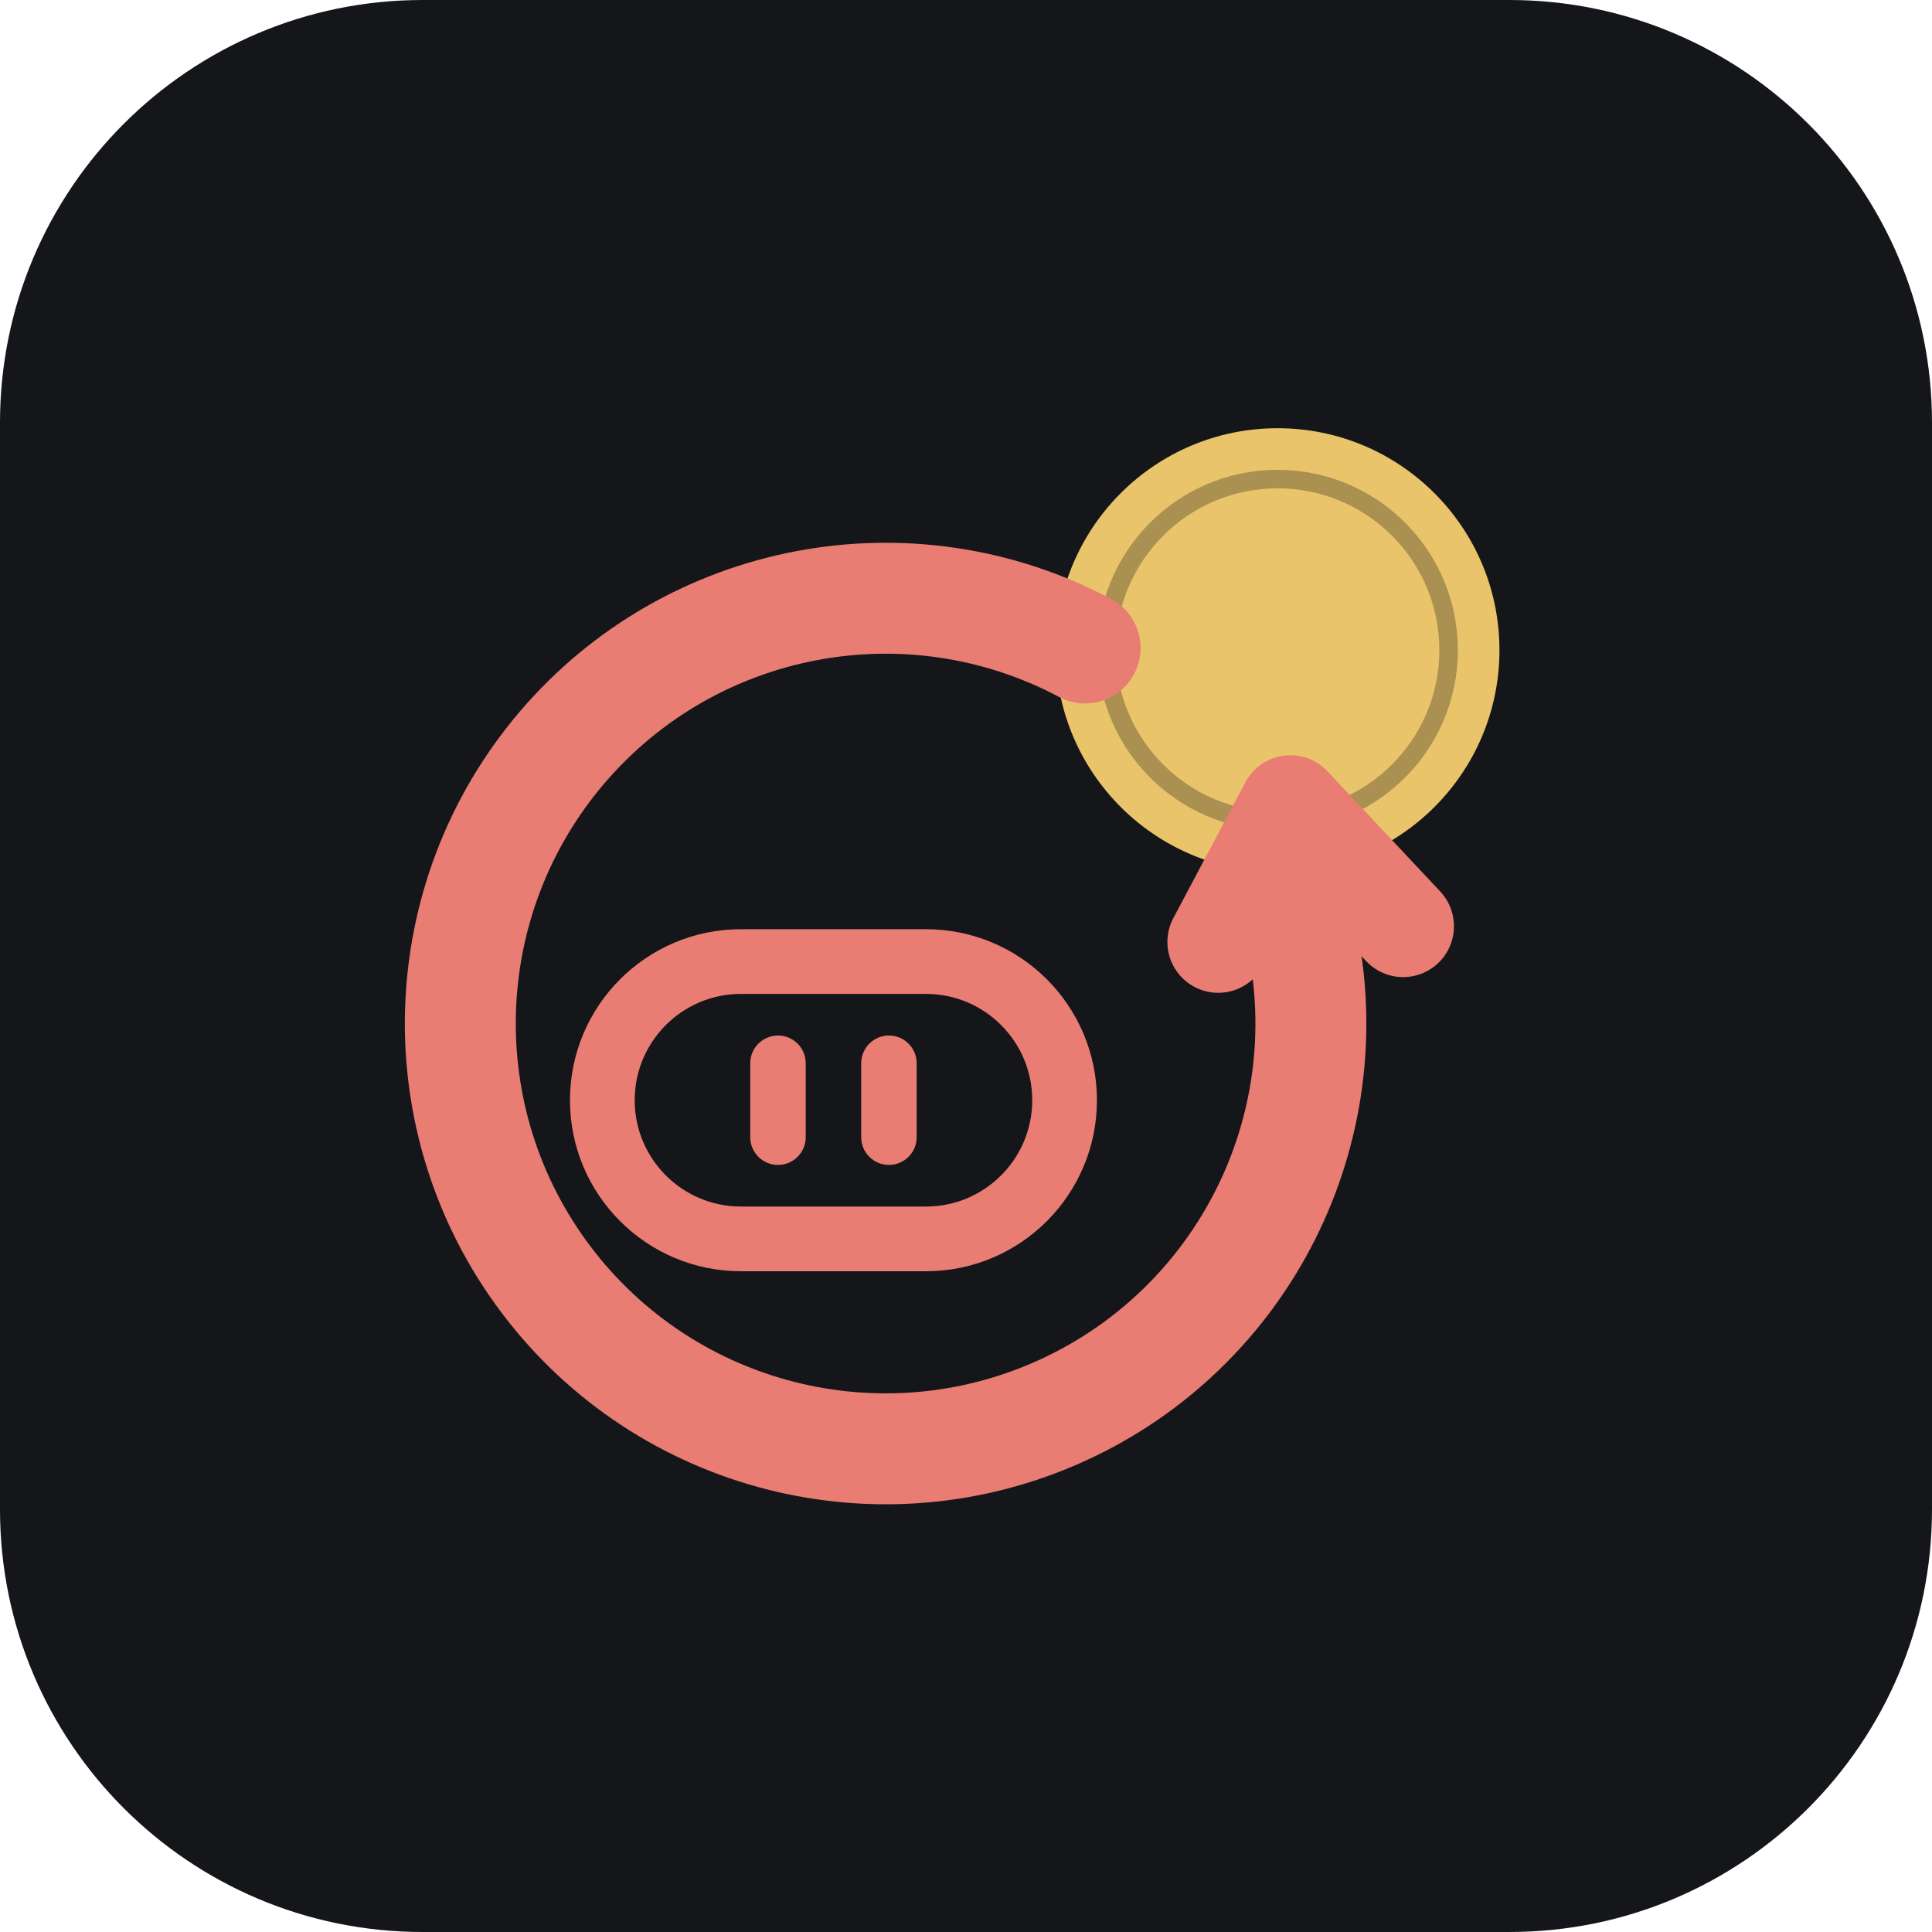
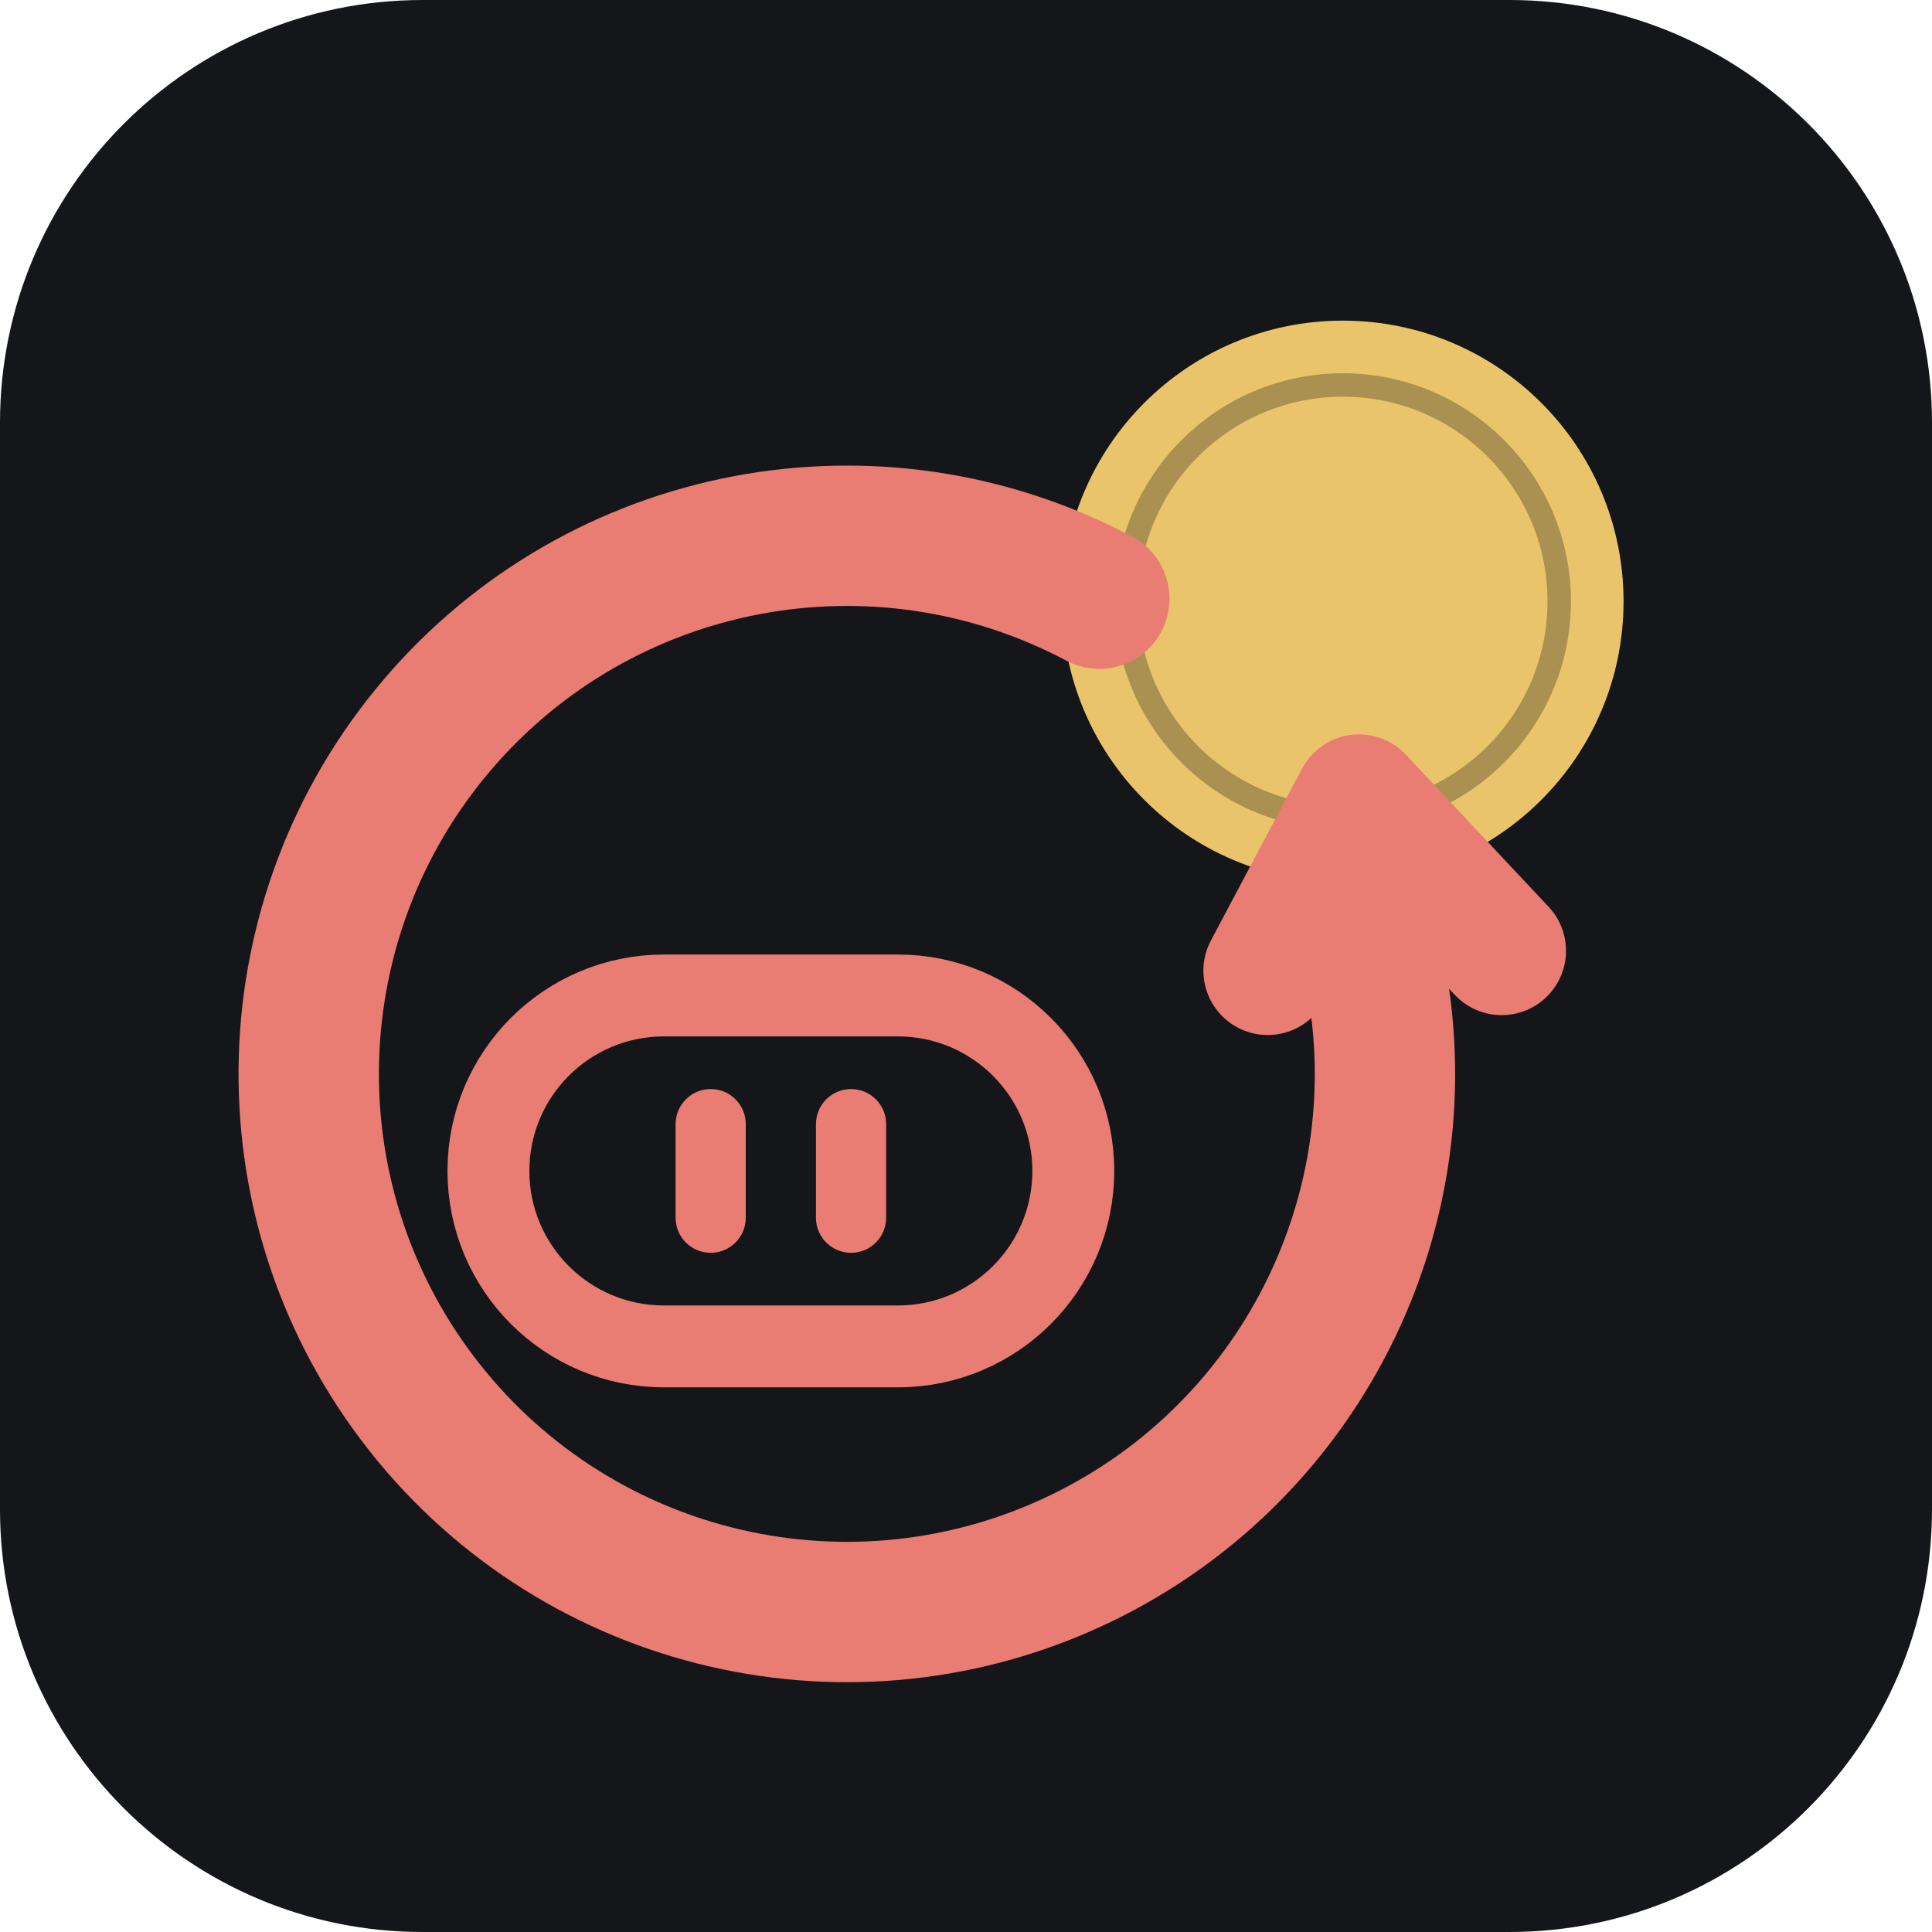
<svg xmlns="http://www.w3.org/2000/svg" width="1024" height="1024" viewBox="0 0 1024 1024" fill="none">
  <rect width="1024" height="1024" rx="224" fill="#14161A" />
-   <g transform="translate(18,22) scale(4.9)">
+   <g transform="translate(-122.3,-89.4) scale(6.2)">
    <g transform="translate(-17.9,-9.8)">
      <circle cx="152.419" cy="75.63" r="24" fill="#E9C46A" />
      <circle cx="152.419" cy="75.63" r="18.5" stroke="#14161A" stroke-opacity="0.30" stroke-width="2" fill="none" />
      <path d="M155 106.4 A46 46 0 1 1 131.6 75.4" stroke="#E97C73" stroke-width="12" stroke-linecap="round" fill="none" />
      <path d="M166 105.5 L153.8 92.5 L146 107.2" stroke="#E97C73" stroke-width="11" stroke-linecap="round" stroke-linejoin="round" fill="none" />
      <rect x="79.38" y="109.319" width="50" height="30" rx="15" stroke="#E97C73" stroke-width="7" fill="none" />
      <rect x="95.38" y="117.319" width="6" height="14" rx="3" fill="#E97C73" />
      <rect x="107.38" y="117.319" width="6" height="14" rx="3" fill="#E97C73" />
    </g>
  </g>
</svg>
